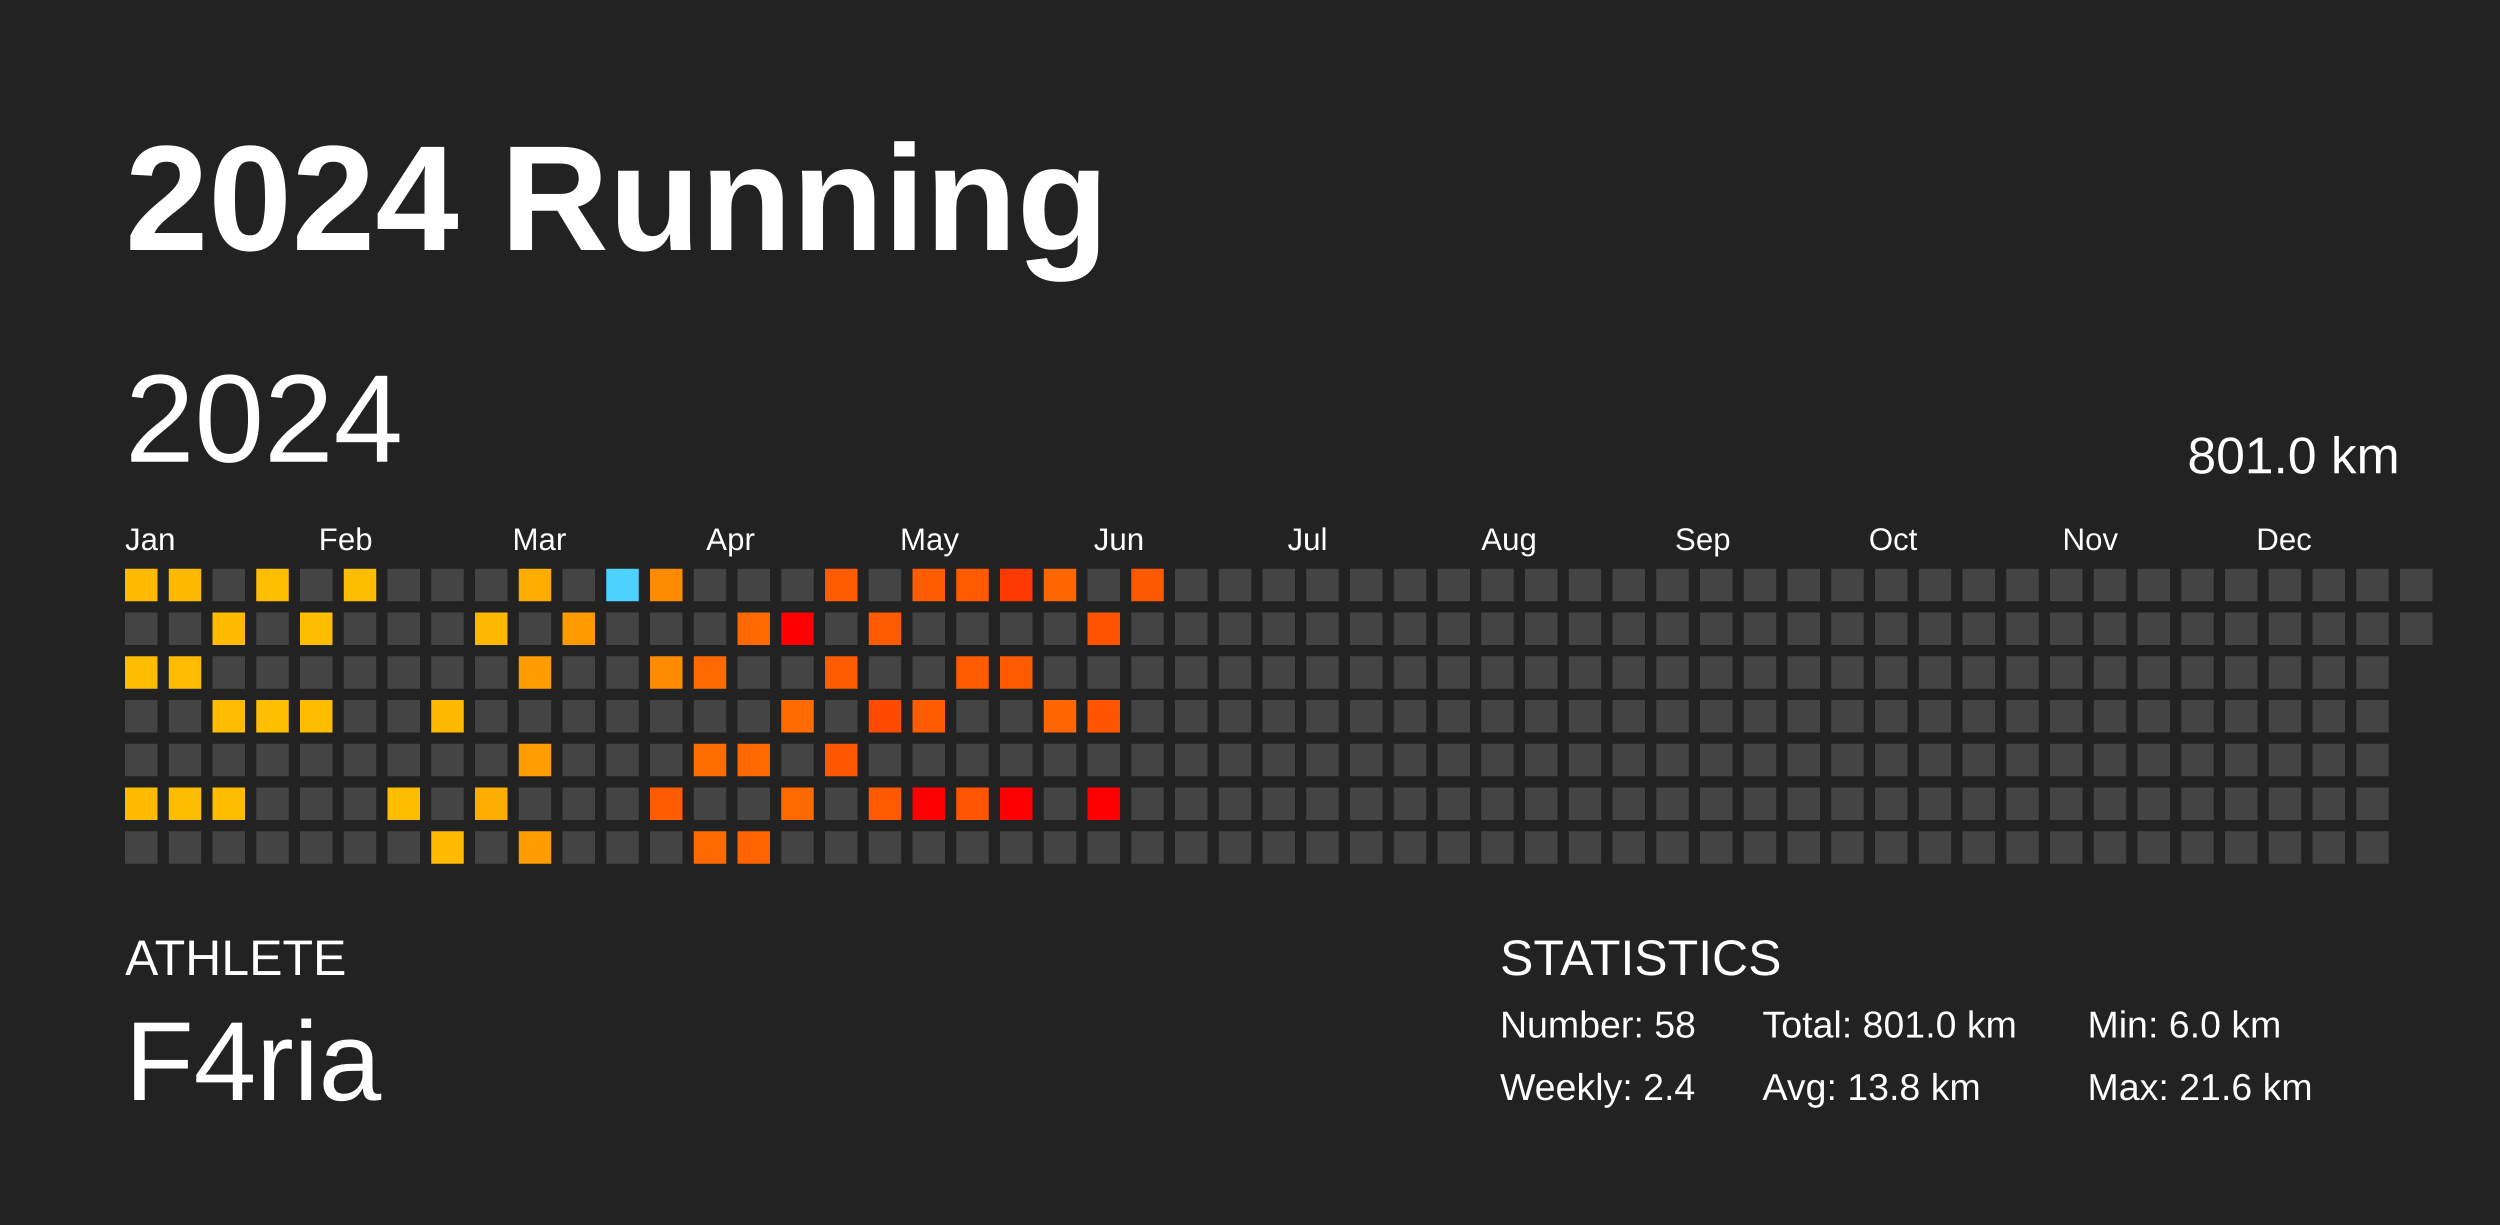
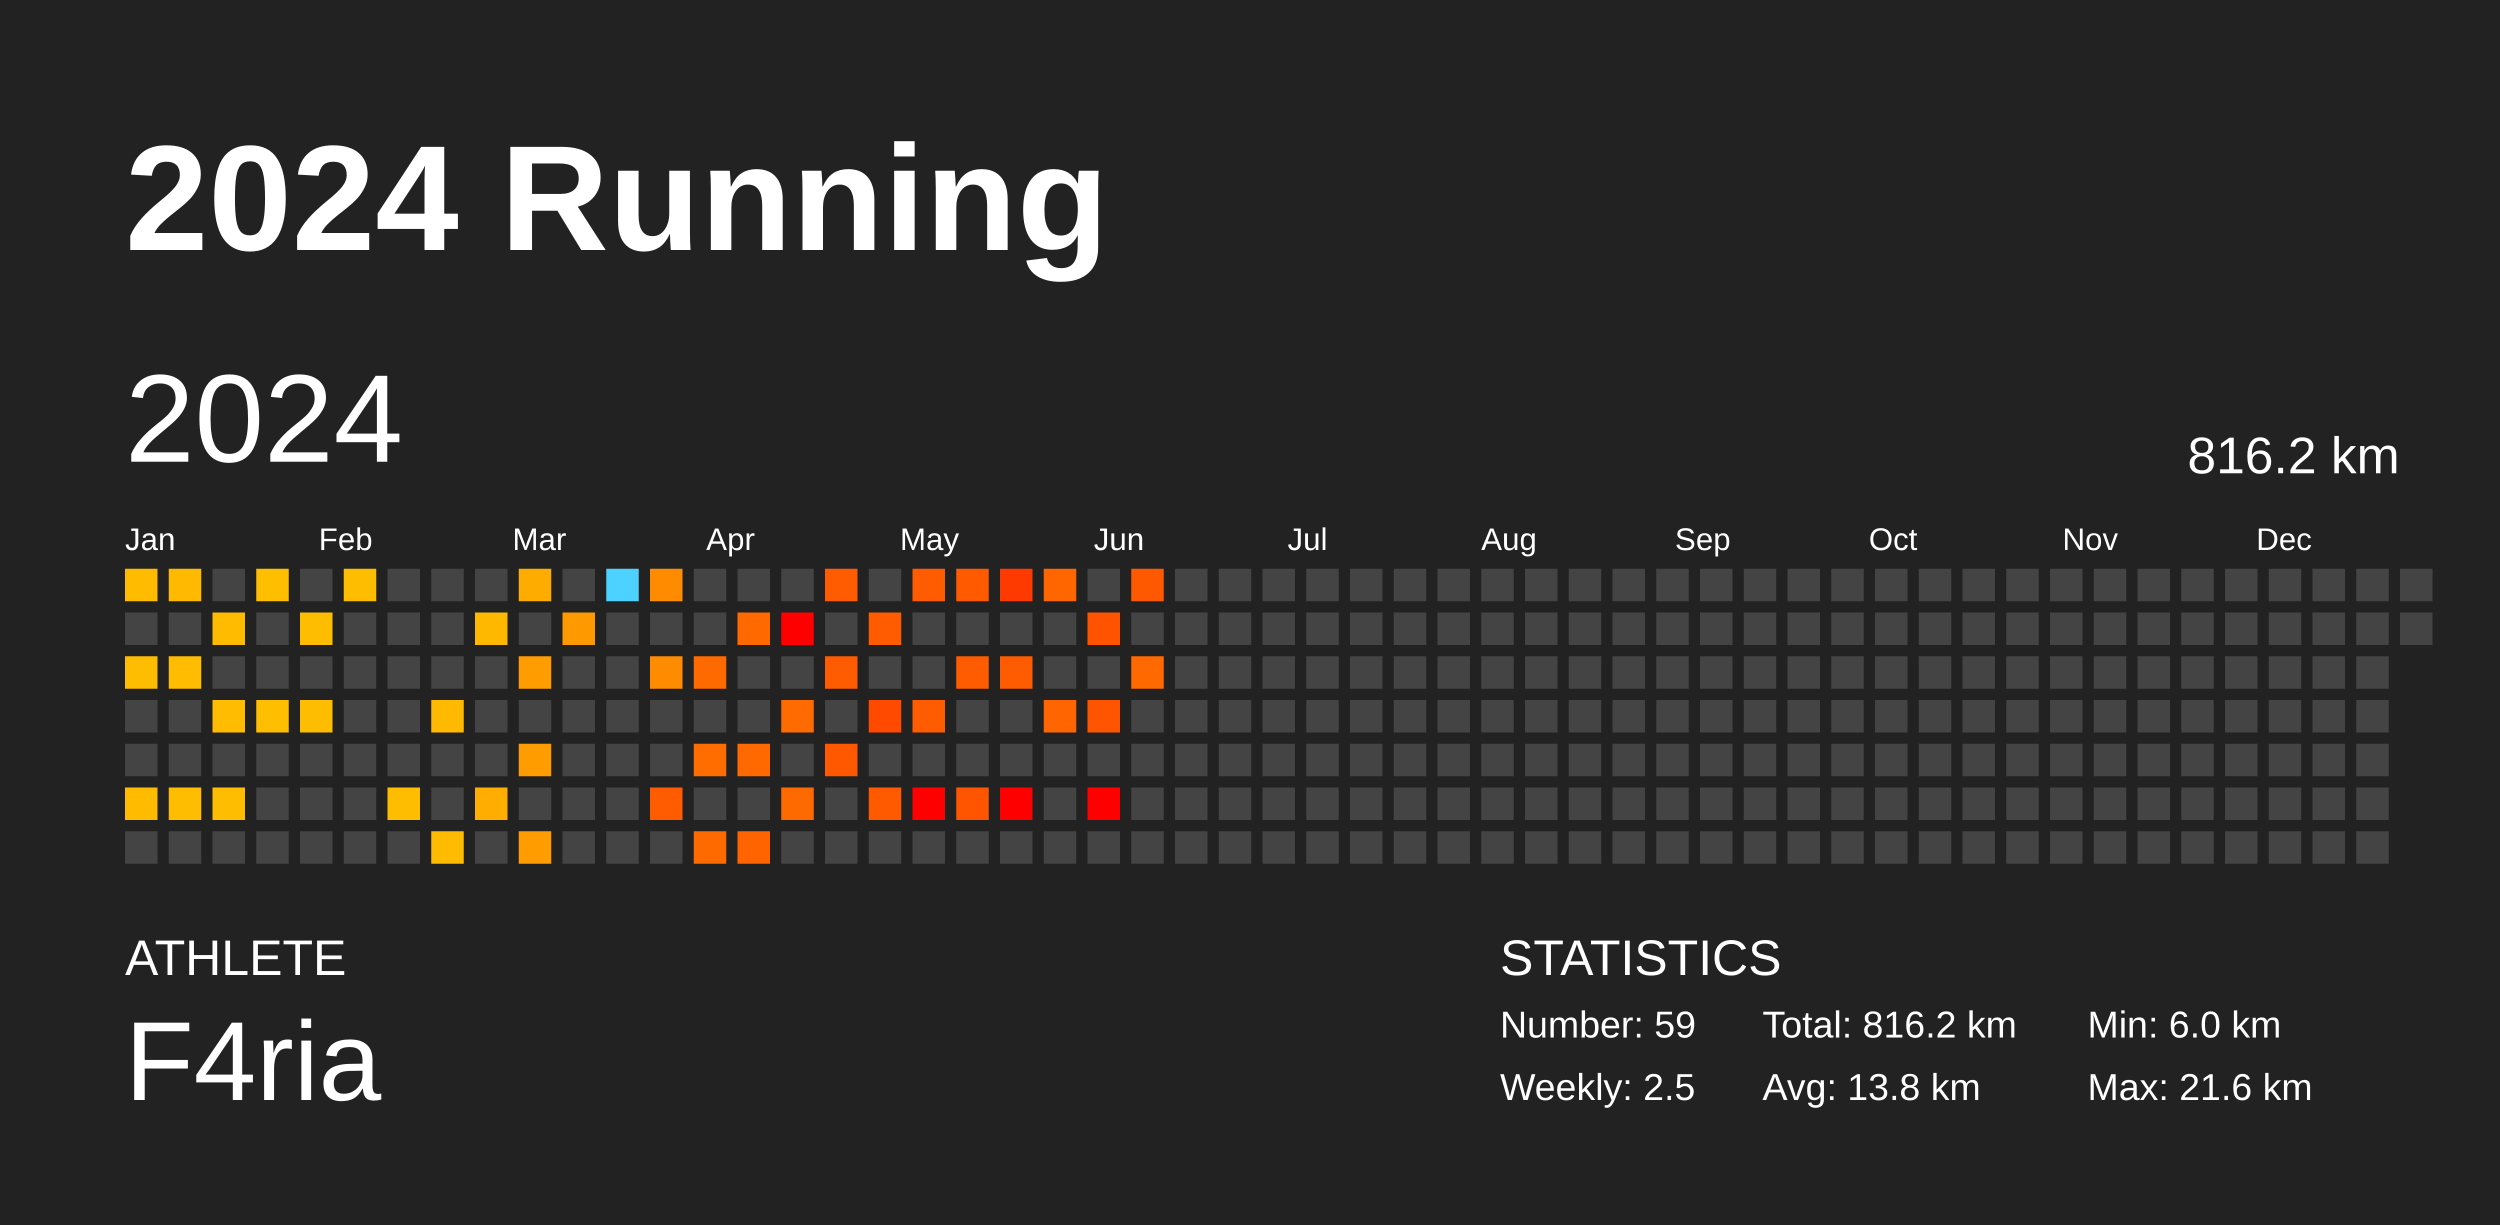
<svg xmlns="http://www.w3.org/2000/svg" baseProfile="full" height="98mm" version="1.1" viewBox="0,0,200,98" width="200mm">
  <defs />
  <rect fill="#222222" height="98" width="200" x="0" y="0" />
  <text fill="#FFFFFF" style="font-size:12px; font-family:Arial; font-weight:bold;" x="10" y="20">2024 Running</text>
  <text fill="#FFFFFF" style="font-size:4px; font-family:Arial" x="10" y="78">ATHLETE</text>
  <text fill="#FFFFFF" style="font-size:9px; font-family:Arial" x="10" y="88">F4ria</text>
  <text fill="#FFFFFF" style="font-size:4px; font-family:Arial" x="120" y="78">STATISTICS</text>
-   <text fill="#FFFFFF" style="font-size:3px; font-family:Arial" x="120" y="83">Number: 58</text>
-   <text fill="#FFFFFF" style="font-size:3px; font-family:Arial" x="120" y="88">Weekly: 2.4</text>
-   <text fill="#FFFFFF" style="font-size:3px; font-family:Arial" x="141" y="83">Total: 801.0 km</text>
+   <text fill="#FFFFFF" style="font-size:3px; font-family:Arial" x="120" y="83">Number: 59</text>
+   <text fill="#FFFFFF" style="font-size:3px; font-family:Arial" x="120" y="88">Weekly: 2.5</text>
+   <text fill="#FFFFFF" style="font-size:3px; font-family:Arial" x="141" y="83">Total: 816.2 km</text>
  <text fill="#FFFFFF" style="font-size:3px; font-family:Arial" x="141" y="88">Avg: 13.8 km</text>
  <text fill="#FFFFFF" style="font-size:3px; font-family:Arial" x="167" y="83">Min: 6.0 km</text>
  <text fill="#FFFFFF" style="font-size:3px; font-family:Arial" x="167" y="88">Max: 21.6 km</text>
  <text dominant-baseline="hanging" fill="#FFFFFF" style="font-size:10.0px; font-family:Arial;" x="10" y="30">2024</text>
-   <text dominant-baseline="hanging" fill="#FFFFFF" style="font-size:4.125px; font-family:Arial;" x="175" y="35">801.0 km</text>
+   <text dominant-baseline="hanging" fill="#FFFFFF" style="font-size:4.125px; font-family:Arial;" x="175" y="35">816.2 km</text>
  <text fill="#FFFFFF" style="font-size:2.5px; font-family:Arial" x="10.0" y="44">Jan</text>
  <text fill="#FFFFFF" style="font-size:2.5px; font-family:Arial" x="25.5" y="44">Feb</text>
  <text fill="#FFFFFF" style="font-size:2.5px; font-family:Arial" x="41.0" y="44">Mar</text>
  <text fill="#FFFFFF" style="font-size:2.5px; font-family:Arial" x="56.5" y="44">Apr</text>
  <text fill="#FFFFFF" style="font-size:2.5px; font-family:Arial" x="72.0" y="44">May</text>
  <text fill="#FFFFFF" style="font-size:2.5px; font-family:Arial" x="87.5" y="44">Jun</text>
  <text fill="#FFFFFF" style="font-size:2.5px; font-family:Arial" x="103.0" y="44">Jul</text>
  <text fill="#FFFFFF" style="font-size:2.5px; font-family:Arial" x="118.5" y="44">Aug</text>
  <text fill="#FFFFFF" style="font-size:2.5px; font-family:Arial" x="134.0" y="44">Sep</text>
  <text fill="#FFFFFF" style="font-size:2.5px; font-family:Arial" x="149.5" y="44">Oct</text>
  <text fill="#FFFFFF" style="font-size:2.5px; font-family:Arial" x="165.0" y="44">Nov</text>
  <text fill="#FFFFFF" style="font-size:2.5px; font-family:Arial" x="180.5" y="44">Dec</text>
  <rect fill="#ffbb00" height="2.6" width="2.6" x="10.0" y="45.5" />
  <rect fill="#444444" height="2.6" width="2.6" x="10.0" y="49.0" />
  <rect fill="#ffbd00" height="2.6" width="2.6" x="10.0" y="52.5" />
  <rect fill="#444444" height="2.6" width="2.6" x="10.0" y="56.0" />
  <rect fill="#444444" height="2.6" width="2.6" x="10.0" y="59.5" />
  <rect fill="#ffbb00" height="2.6" width="2.6" x="10.0" y="63.0" />
  <rect fill="#444444" height="2.6" width="2.6" x="10.0" y="66.5" />
  <rect fill="#ffba00" height="2.6" width="2.6" x="13.5" y="45.5" />
  <rect fill="#444444" height="2.6" width="2.6" x="13.5" y="49.0" />
  <rect fill="#ffbc00" height="2.6" width="2.6" x="13.5" y="52.5" />
  <rect fill="#444444" height="2.6" width="2.6" x="13.5" y="56.0" />
  <rect fill="#444444" height="2.6" width="2.6" x="13.5" y="59.5" />
  <rect fill="#ffbd00" height="2.6" width="2.6" x="13.5" y="63.0" />
  <rect fill="#444444" height="2.6" width="2.6" x="13.5" y="66.5" />
  <rect fill="#444444" height="2.6" width="2.6" x="17.0" y="45.5" />
  <rect fill="#ffbb00" height="2.6" width="2.6" x="17.0" y="49.0" />
  <rect fill="#444444" height="2.6" width="2.6" x="17.0" y="52.5" />
  <rect fill="#ffbc00" height="2.6" width="2.6" x="17.0" y="56.0" />
  <rect fill="#444444" height="2.6" width="2.6" x="17.0" y="59.5" />
  <rect fill="#ffbd00" height="2.6" width="2.6" x="17.0" y="63.0" />
  <rect fill="#444444" height="2.6" width="2.6" x="17.0" y="66.5" />
  <rect fill="#ffbe00" height="2.6" width="2.6" x="20.5" y="45.5" />
  <rect fill="#444444" height="2.6" width="2.6" x="20.5" y="49.0" />
  <rect fill="#444444" height="2.6" width="2.6" x="20.5" y="52.5" />
  <rect fill="#ffbe00" height="2.6" width="2.6" x="20.5" y="56.0" />
  <rect fill="#444444" height="2.6" width="2.6" x="20.5" y="59.5" />
  <rect fill="#444444" height="2.6" width="2.6" x="20.5" y="63.0" />
  <rect fill="#444444" height="2.6" width="2.6" x="20.5" y="66.5" />
  <rect fill="#444444" height="2.6" width="2.6" x="24.0" y="45.5" />
  <rect fill="#ffbd00" height="2.6" width="2.6" x="24.0" y="49.0" />
  <rect fill="#444444" height="2.6" width="2.6" x="24.0" y="52.5" />
  <rect fill="#ffbd00" height="2.6" width="2.6" x="24.0" y="56.0" />
  <rect fill="#444444" height="2.6" width="2.6" x="24.0" y="59.5" />
  <rect fill="#444444" height="2.6" width="2.6" x="24.0" y="63.0" />
  <rect fill="#444444" height="2.6" width="2.6" x="24.0" y="66.5" />
  <rect fill="#ffbd00" height="2.6" width="2.6" x="27.5" y="45.5" />
  <rect fill="#444444" height="2.6" width="2.6" x="27.5" y="49.0" />
  <rect fill="#444444" height="2.6" width="2.6" x="27.5" y="52.5" />
  <rect fill="#444444" height="2.6" width="2.6" x="27.5" y="56.0" />
  <rect fill="#444444" height="2.6" width="2.6" x="27.5" y="59.5" />
  <rect fill="#444444" height="2.6" width="2.6" x="27.5" y="63.0" />
  <rect fill="#444444" height="2.6" width="2.6" x="27.5" y="66.5" />
  <rect fill="#444444" height="2.6" width="2.6" x="31.0" y="45.5" />
  <rect fill="#444444" height="2.6" width="2.6" x="31.0" y="49.0" />
  <rect fill="#444444" height="2.6" width="2.6" x="31.0" y="52.5" />
  <rect fill="#444444" height="2.6" width="2.6" x="31.0" y="56.0" />
  <rect fill="#444444" height="2.6" width="2.6" x="31.0" y="59.5" />
  <rect fill="#ffbd00" height="2.6" width="2.6" x="31.0" y="63.0" />
  <rect fill="#444444" height="2.6" width="2.6" x="31.0" y="66.5" />
  <rect fill="#444444" height="2.6" width="2.6" x="34.5" y="45.5" />
  <rect fill="#444444" height="2.6" width="2.6" x="34.5" y="49.0" />
  <rect fill="#444444" height="2.6" width="2.6" x="34.5" y="52.5" />
  <rect fill="#ffba00" height="2.6" width="2.6" x="34.5" y="56.0" />
  <rect fill="#444444" height="2.6" width="2.6" x="34.5" y="59.5" />
  <rect fill="#444444" height="2.6" width="2.6" x="34.5" y="63.0" />
  <rect fill="#ffbb00" height="2.6" width="2.6" x="34.5" y="66.5" />
  <rect fill="#444444" height="2.6" width="2.6" x="38.0" y="45.5" />
  <rect fill="#ffb800" height="2.6" width="2.6" x="38.0" y="49.0" />
  <rect fill="#444444" height="2.6" width="2.6" x="38.0" y="52.5" />
  <rect fill="#444444" height="2.6" width="2.6" x="38.0" y="56.0" />
  <rect fill="#444444" height="2.6" width="2.6" x="38.0" y="59.5" />
  <rect fill="#ffad00" height="2.6" width="2.6" x="38.0" y="63.0" />
  <rect fill="#444444" height="2.6" width="2.6" x="38.0" y="66.5" />
  <rect fill="#ffac00" height="2.6" width="2.6" x="41.5" y="45.5" />
  <rect fill="#444444" height="2.6" width="2.6" x="41.5" y="49.0" />
  <rect fill="#ff9d00" height="2.6" width="2.6" x="41.5" y="52.5" />
  <rect fill="#444444" height="2.6" width="2.6" x="41.5" y="56.0" />
  <rect fill="#ff9c00" height="2.6" width="2.6" x="41.5" y="59.5" />
  <rect fill="#444444" height="2.6" width="2.6" x="41.5" y="63.0" />
  <rect fill="#ff9d00" height="2.6" width="2.6" x="41.5" y="66.5" />
  <rect fill="#444444" height="2.6" width="2.6" x="45.0" y="45.5" />
  <rect fill="#ff9900" height="2.6" width="2.6" x="45.0" y="49.0" />
  <rect fill="#444444" height="2.6" width="2.6" x="45.0" y="52.5" />
  <rect fill="#444444" height="2.6" width="2.6" x="45.0" y="56.0" />
  <rect fill="#444444" height="2.6" width="2.6" x="45.0" y="59.5" />
  <rect fill="#444444" height="2.6" width="2.6" x="45.0" y="63.0" />
  <rect fill="#444444" height="2.6" width="2.6" x="45.0" y="66.5" />
  <rect fill="#4dd2ff" height="2.6" width="2.6" x="48.5" y="45.5" />
  <rect fill="#444444" height="2.6" width="2.6" x="48.5" y="49.0" />
  <rect fill="#444444" height="2.6" width="2.6" x="48.5" y="52.5" />
  <rect fill="#444444" height="2.6" width="2.6" x="48.5" y="56.0" />
  <rect fill="#444444" height="2.6" width="2.6" x="48.5" y="59.5" />
  <rect fill="#444444" height="2.6" width="2.6" x="48.5" y="63.0" />
  <rect fill="#444444" height="2.6" width="2.6" x="48.5" y="66.5" />
  <rect fill="#ff8b00" height="2.6" width="2.6" x="52.0" y="45.5" />
  <rect fill="#444444" height="2.6" width="2.6" x="52.0" y="49.0" />
  <rect fill="#ff8c00" height="2.6" width="2.6" x="52.0" y="52.5" />
  <rect fill="#444444" height="2.6" width="2.6" x="52.0" y="56.0" />
  <rect fill="#444444" height="2.6" width="2.6" x="52.0" y="59.5" />
  <rect fill="#ff5b00" height="2.6" width="2.6" x="52.0" y="63.0" />
  <rect fill="#444444" height="2.6" width="2.6" x="52.0" y="66.5" />
  <rect fill="#444444" height="2.6" width="2.6" x="55.5" y="45.5" />
  <rect fill="#444444" height="2.6" width="2.6" x="55.5" y="49.0" />
  <rect fill="#ff6a00" height="2.6" width="2.6" x="55.5" y="52.5" />
  <rect fill="#444444" height="2.6" width="2.6" x="55.5" y="56.0" />
  <rect fill="#ff6c00" height="2.6" width="2.6" x="55.5" y="59.5" />
  <rect fill="#444444" height="2.6" width="2.6" x="55.5" y="63.0" />
  <rect fill="#ff6a00" height="2.6" width="2.6" x="55.5" y="66.5" />
  <rect fill="#444444" height="2.6" width="2.6" x="59.0" y="45.5" />
  <rect fill="#ff6900" height="2.6" width="2.6" x="59.0" y="49.0" />
  <rect fill="#444444" height="2.6" width="2.6" x="59.0" y="52.5" />
  <rect fill="#444444" height="2.6" width="2.6" x="59.0" y="56.0" />
  <rect fill="#ff6900" height="2.6" width="2.6" x="59.0" y="59.5" />
  <rect fill="#444444" height="2.6" width="2.6" x="59.0" y="63.0" />
  <rect fill="#ff6400" height="2.6" width="2.6" x="59.0" y="66.5" />
  <rect fill="#444444" height="2.6" width="2.6" x="62.5" y="45.5" />
  <rect fill="red" height="2.6" width="2.6" x="62.5" y="49.0" />
  <rect fill="#444444" height="2.6" width="2.6" x="62.5" y="52.5" />
  <rect fill="#ff6b00" height="2.6" width="2.6" x="62.5" y="56.0" />
  <rect fill="#444444" height="2.6" width="2.6" x="62.5" y="59.5" />
  <rect fill="#ff6a00" height="2.6" width="2.6" x="62.5" y="63.0" />
  <rect fill="#444444" height="2.6" width="2.6" x="62.5" y="66.5" />
  <rect fill="#ff5b00" height="2.6" width="2.6" x="66.0" y="45.5" />
  <rect fill="#444444" height="2.6" width="2.6" x="66.0" y="49.0" />
  <rect fill="#ff5b00" height="2.6" width="2.6" x="66.0" y="52.5" />
  <rect fill="#444444" height="2.6" width="2.6" x="66.0" y="56.0" />
  <rect fill="#ff5800" height="2.6" width="2.6" x="66.0" y="59.5" />
  <rect fill="#444444" height="2.6" width="2.6" x="66.0" y="63.0" />
  <rect fill="#444444" height="2.6" width="2.6" x="66.0" y="66.5" />
  <rect fill="#444444" height="2.6" width="2.6" x="69.5" y="45.5" />
  <rect fill="#ff5b00" height="2.6" width="2.6" x="69.5" y="49.0" />
  <rect fill="#444444" height="2.6" width="2.6" x="69.5" y="52.5" />
  <rect fill="#ff4a00" height="2.6" width="2.6" x="69.5" y="56.0" />
  <rect fill="#444444" height="2.6" width="2.6" x="69.5" y="59.5" />
  <rect fill="#ff5a00" height="2.6" width="2.6" x="69.5" y="63.0" />
  <rect fill="#444444" height="2.6" width="2.6" x="69.5" y="66.5" />
  <rect fill="#ff5b00" height="2.6" width="2.6" x="73.0" y="45.5" />
  <rect fill="#444444" height="2.6" width="2.6" x="73.0" y="49.0" />
  <rect fill="#444444" height="2.6" width="2.6" x="73.0" y="52.5" />
  <rect fill="#ff5b00" height="2.6" width="2.6" x="73.0" y="56.0" />
  <rect fill="#444444" height="2.6" width="2.6" x="73.0" y="59.5" />
  <rect fill="red" height="2.6" width="2.6" x="73.0" y="63.0" />
  <rect fill="#444444" height="2.6" width="2.6" x="73.0" y="66.5" />
  <rect fill="#ff5a00" height="2.6" width="2.6" x="76.5" y="45.5" />
  <rect fill="#444444" height="2.6" width="2.6" x="76.5" y="49.0" />
  <rect fill="#ff5b00" height="2.6" width="2.6" x="76.5" y="52.5" />
  <rect fill="#444444" height="2.6" width="2.6" x="76.5" y="56.0" />
  <rect fill="#444444" height="2.6" width="2.6" x="76.5" y="59.5" />
  <rect fill="#ff5500" height="2.6" width="2.6" x="76.5" y="63.0" />
  <rect fill="#444444" height="2.6" width="2.6" x="76.5" y="66.5" />
  <rect fill="#ff3a00" height="2.6" width="2.6" x="80.0" y="45.5" />
  <rect fill="#444444" height="2.6" width="2.6" x="80.0" y="49.0" />
  <rect fill="#ff5b00" height="2.6" width="2.6" x="80.0" y="52.5" />
  <rect fill="#444444" height="2.6" width="2.6" x="80.0" y="56.0" />
  <rect fill="#444444" height="2.6" width="2.6" x="80.0" y="59.5" />
  <rect fill="red" height="2.6" width="2.6" x="80.0" y="63.0" />
  <rect fill="#444444" height="2.6" width="2.6" x="80.0" y="66.5" />
  <rect fill="#ff6600" height="2.6" width="2.6" x="83.5" y="45.5" />
  <rect fill="#444444" height="2.6" width="2.6" x="83.5" y="49.0" />
  <rect fill="#444444" height="2.6" width="2.6" x="83.5" y="52.5" />
  <rect fill="#ff6500" height="2.6" width="2.6" x="83.5" y="56.0" />
  <rect fill="#444444" height="2.6" width="2.6" x="83.5" y="59.5" />
  <rect fill="#444444" height="2.6" width="2.6" x="83.5" y="63.0" />
  <rect fill="#444444" height="2.6" width="2.6" x="83.5" y="66.5" />
  <rect fill="#444444" height="2.6" width="2.6" x="87.0" y="45.5" />
  <rect fill="#ff5300" height="2.6" width="2.6" x="87.0" y="49.0" />
  <rect fill="#444444" height="2.6" width="2.6" x="87.0" y="52.5" />
  <rect fill="#ff5500" height="2.6" width="2.6" x="87.0" y="56.0" />
  <rect fill="#444444" height="2.6" width="2.6" x="87.0" y="59.5" />
  <rect fill="red" height="2.6" width="2.6" x="87.0" y="63.0" />
  <rect fill="#444444" height="2.6" width="2.6" x="87.0" y="66.5" />
  <rect fill="#ff5900" height="2.6" width="2.6" x="90.5" y="45.5" />
  <rect fill="#444444" height="2.6" width="2.6" x="90.5" y="49.0" />
-   <rect fill="#444444" height="2.6" width="2.6" x="90.5" y="52.5" />
+   <rect fill="#ff6900" height="2.6" width="2.6" x="90.5" y="52.5" />
  <rect fill="#444444" height="2.6" width="2.6" x="90.5" y="56.0" />
  <rect fill="#444444" height="2.6" width="2.6" x="90.5" y="59.5" />
  <rect fill="#444444" height="2.6" width="2.6" x="90.5" y="63.0" />
  <rect fill="#444444" height="2.6" width="2.6" x="90.5" y="66.5" />
  <rect fill="#444444" height="2.6" width="2.6" x="94.0" y="45.5" />
  <rect fill="#444444" height="2.6" width="2.6" x="94.0" y="49.0" />
  <rect fill="#444444" height="2.6" width="2.6" x="94.0" y="52.5" />
  <rect fill="#444444" height="2.6" width="2.6" x="94.0" y="56.0" />
  <rect fill="#444444" height="2.6" width="2.6" x="94.0" y="59.5" />
  <rect fill="#444444" height="2.6" width="2.6" x="94.0" y="63.0" />
  <rect fill="#444444" height="2.6" width="2.6" x="94.0" y="66.5" />
  <rect fill="#444444" height="2.6" width="2.6" x="97.5" y="45.5" />
  <rect fill="#444444" height="2.6" width="2.6" x="97.5" y="49.0" />
  <rect fill="#444444" height="2.6" width="2.6" x="97.5" y="52.5" />
  <rect fill="#444444" height="2.6" width="2.6" x="97.5" y="56.0" />
  <rect fill="#444444" height="2.6" width="2.6" x="97.5" y="59.5" />
  <rect fill="#444444" height="2.6" width="2.6" x="97.5" y="63.0" />
  <rect fill="#444444" height="2.6" width="2.6" x="97.5" y="66.5" />
  <rect fill="#444444" height="2.6" width="2.6" x="101.0" y="45.5" />
  <rect fill="#444444" height="2.6" width="2.6" x="101.0" y="49.0" />
  <rect fill="#444444" height="2.6" width="2.6" x="101.0" y="52.5" />
  <rect fill="#444444" height="2.6" width="2.6" x="101.0" y="56.0" />
  <rect fill="#444444" height="2.6" width="2.6" x="101.0" y="59.5" />
  <rect fill="#444444" height="2.6" width="2.6" x="101.0" y="63.0" />
  <rect fill="#444444" height="2.6" width="2.6" x="101.0" y="66.5" />
  <rect fill="#444444" height="2.6" width="2.6" x="104.5" y="45.5" />
  <rect fill="#444444" height="2.6" width="2.6" x="104.5" y="49.0" />
  <rect fill="#444444" height="2.6" width="2.6" x="104.5" y="52.5" />
  <rect fill="#444444" height="2.6" width="2.6" x="104.5" y="56.0" />
  <rect fill="#444444" height="2.6" width="2.6" x="104.5" y="59.5" />
  <rect fill="#444444" height="2.6" width="2.6" x="104.5" y="63.0" />
  <rect fill="#444444" height="2.6" width="2.6" x="104.5" y="66.5" />
  <rect fill="#444444" height="2.6" width="2.6" x="108.0" y="45.5" />
  <rect fill="#444444" height="2.6" width="2.6" x="108.0" y="49.0" />
  <rect fill="#444444" height="2.6" width="2.6" x="108.0" y="52.5" />
  <rect fill="#444444" height="2.6" width="2.6" x="108.0" y="56.0" />
  <rect fill="#444444" height="2.6" width="2.6" x="108.0" y="59.5" />
  <rect fill="#444444" height="2.6" width="2.6" x="108.0" y="63.0" />
  <rect fill="#444444" height="2.6" width="2.6" x="108.0" y="66.5" />
  <rect fill="#444444" height="2.6" width="2.6" x="111.5" y="45.5" />
  <rect fill="#444444" height="2.6" width="2.6" x="111.5" y="49.0" />
  <rect fill="#444444" height="2.6" width="2.6" x="111.5" y="52.5" />
  <rect fill="#444444" height="2.6" width="2.6" x="111.5" y="56.0" />
  <rect fill="#444444" height="2.6" width="2.6" x="111.5" y="59.5" />
  <rect fill="#444444" height="2.6" width="2.6" x="111.5" y="63.0" />
  <rect fill="#444444" height="2.6" width="2.6" x="111.5" y="66.5" />
  <rect fill="#444444" height="2.6" width="2.6" x="115.0" y="45.5" />
  <rect fill="#444444" height="2.6" width="2.6" x="115.0" y="49.0" />
  <rect fill="#444444" height="2.6" width="2.6" x="115.0" y="52.5" />
  <rect fill="#444444" height="2.6" width="2.6" x="115.0" y="56.0" />
  <rect fill="#444444" height="2.6" width="2.6" x="115.0" y="59.5" />
  <rect fill="#444444" height="2.6" width="2.6" x="115.0" y="63.0" />
  <rect fill="#444444" height="2.6" width="2.6" x="115.0" y="66.5" />
  <rect fill="#444444" height="2.6" width="2.6" x="118.5" y="45.5" />
  <rect fill="#444444" height="2.6" width="2.6" x="118.5" y="49.0" />
  <rect fill="#444444" height="2.6" width="2.6" x="118.5" y="52.5" />
  <rect fill="#444444" height="2.6" width="2.6" x="118.5" y="56.0" />
  <rect fill="#444444" height="2.6" width="2.6" x="118.5" y="59.5" />
  <rect fill="#444444" height="2.6" width="2.6" x="118.5" y="63.0" />
  <rect fill="#444444" height="2.6" width="2.6" x="118.5" y="66.5" />
  <rect fill="#444444" height="2.6" width="2.6" x="122.0" y="45.5" />
  <rect fill="#444444" height="2.6" width="2.6" x="122.0" y="49.0" />
  <rect fill="#444444" height="2.6" width="2.6" x="122.0" y="52.5" />
  <rect fill="#444444" height="2.6" width="2.6" x="122.0" y="56.0" />
  <rect fill="#444444" height="2.6" width="2.6" x="122.0" y="59.5" />
  <rect fill="#444444" height="2.6" width="2.6" x="122.0" y="63.0" />
  <rect fill="#444444" height="2.6" width="2.6" x="122.0" y="66.5" />
  <rect fill="#444444" height="2.6" width="2.6" x="125.5" y="45.5" />
  <rect fill="#444444" height="2.6" width="2.6" x="125.5" y="49.0" />
  <rect fill="#444444" height="2.6" width="2.6" x="125.5" y="52.5" />
  <rect fill="#444444" height="2.6" width="2.6" x="125.5" y="56.0" />
  <rect fill="#444444" height="2.6" width="2.6" x="125.5" y="59.5" />
  <rect fill="#444444" height="2.6" width="2.6" x="125.5" y="63.0" />
  <rect fill="#444444" height="2.6" width="2.6" x="125.5" y="66.5" />
  <rect fill="#444444" height="2.6" width="2.6" x="129.0" y="45.5" />
  <rect fill="#444444" height="2.6" width="2.6" x="129.0" y="49.0" />
  <rect fill="#444444" height="2.6" width="2.6" x="129.0" y="52.5" />
  <rect fill="#444444" height="2.6" width="2.6" x="129.0" y="56.0" />
  <rect fill="#444444" height="2.6" width="2.6" x="129.0" y="59.5" />
  <rect fill="#444444" height="2.6" width="2.6" x="129.0" y="63.0" />
  <rect fill="#444444" height="2.6" width="2.6" x="129.0" y="66.5" />
  <rect fill="#444444" height="2.6" width="2.6" x="132.5" y="45.5" />
  <rect fill="#444444" height="2.6" width="2.6" x="132.5" y="49.0" />
  <rect fill="#444444" height="2.6" width="2.6" x="132.5" y="52.5" />
  <rect fill="#444444" height="2.6" width="2.6" x="132.5" y="56.0" />
  <rect fill="#444444" height="2.6" width="2.6" x="132.5" y="59.5" />
  <rect fill="#444444" height="2.6" width="2.6" x="132.5" y="63.0" />
  <rect fill="#444444" height="2.6" width="2.6" x="132.5" y="66.5" />
  <rect fill="#444444" height="2.6" width="2.6" x="136.0" y="45.5" />
  <rect fill="#444444" height="2.6" width="2.6" x="136.0" y="49.0" />
  <rect fill="#444444" height="2.6" width="2.6" x="136.0" y="52.5" />
  <rect fill="#444444" height="2.6" width="2.6" x="136.0" y="56.0" />
  <rect fill="#444444" height="2.6" width="2.6" x="136.0" y="59.5" />
  <rect fill="#444444" height="2.6" width="2.6" x="136.0" y="63.0" />
  <rect fill="#444444" height="2.6" width="2.6" x="136.0" y="66.5" />
  <rect fill="#444444" height="2.6" width="2.6" x="139.5" y="45.5" />
  <rect fill="#444444" height="2.6" width="2.6" x="139.5" y="49.0" />
  <rect fill="#444444" height="2.6" width="2.6" x="139.5" y="52.5" />
  <rect fill="#444444" height="2.6" width="2.6" x="139.5" y="56.0" />
  <rect fill="#444444" height="2.6" width="2.6" x="139.5" y="59.5" />
  <rect fill="#444444" height="2.6" width="2.6" x="139.5" y="63.0" />
  <rect fill="#444444" height="2.6" width="2.6" x="139.5" y="66.5" />
  <rect fill="#444444" height="2.6" width="2.6" x="143.0" y="45.5" />
  <rect fill="#444444" height="2.6" width="2.6" x="143.0" y="49.0" />
  <rect fill="#444444" height="2.6" width="2.6" x="143.0" y="52.5" />
  <rect fill="#444444" height="2.6" width="2.6" x="143.0" y="56.0" />
  <rect fill="#444444" height="2.6" width="2.6" x="143.0" y="59.5" />
  <rect fill="#444444" height="2.6" width="2.6" x="143.0" y="63.0" />
  <rect fill="#444444" height="2.6" width="2.6" x="143.0" y="66.5" />
  <rect fill="#444444" height="2.6" width="2.6" x="146.5" y="45.5" />
  <rect fill="#444444" height="2.6" width="2.6" x="146.5" y="49.0" />
  <rect fill="#444444" height="2.6" width="2.6" x="146.5" y="52.5" />
  <rect fill="#444444" height="2.6" width="2.6" x="146.5" y="56.0" />
  <rect fill="#444444" height="2.6" width="2.6" x="146.5" y="59.5" />
  <rect fill="#444444" height="2.6" width="2.6" x="146.5" y="63.0" />
  <rect fill="#444444" height="2.6" width="2.6" x="146.5" y="66.5" />
  <rect fill="#444444" height="2.6" width="2.6" x="150.0" y="45.5" />
  <rect fill="#444444" height="2.6" width="2.6" x="150.0" y="49.0" />
  <rect fill="#444444" height="2.6" width="2.6" x="150.0" y="52.5" />
  <rect fill="#444444" height="2.6" width="2.6" x="150.0" y="56.0" />
  <rect fill="#444444" height="2.6" width="2.6" x="150.0" y="59.5" />
  <rect fill="#444444" height="2.6" width="2.6" x="150.0" y="63.0" />
  <rect fill="#444444" height="2.6" width="2.6" x="150.0" y="66.5" />
  <rect fill="#444444" height="2.6" width="2.6" x="153.5" y="45.5" />
  <rect fill="#444444" height="2.6" width="2.6" x="153.5" y="49.0" />
  <rect fill="#444444" height="2.6" width="2.6" x="153.5" y="52.5" />
  <rect fill="#444444" height="2.6" width="2.6" x="153.5" y="56.0" />
  <rect fill="#444444" height="2.6" width="2.6" x="153.5" y="59.5" />
  <rect fill="#444444" height="2.6" width="2.6" x="153.5" y="63.0" />
  <rect fill="#444444" height="2.6" width="2.6" x="153.5" y="66.5" />
  <rect fill="#444444" height="2.6" width="2.6" x="157.0" y="45.5" />
  <rect fill="#444444" height="2.6" width="2.6" x="157.0" y="49.0" />
  <rect fill="#444444" height="2.6" width="2.6" x="157.0" y="52.5" />
  <rect fill="#444444" height="2.6" width="2.6" x="157.0" y="56.0" />
  <rect fill="#444444" height="2.6" width="2.6" x="157.0" y="59.5" />
  <rect fill="#444444" height="2.6" width="2.6" x="157.0" y="63.0" />
  <rect fill="#444444" height="2.6" width="2.6" x="157.0" y="66.5" />
  <rect fill="#444444" height="2.6" width="2.6" x="160.5" y="45.5" />
  <rect fill="#444444" height="2.6" width="2.6" x="160.5" y="49.0" />
  <rect fill="#444444" height="2.6" width="2.6" x="160.5" y="52.5" />
  <rect fill="#444444" height="2.6" width="2.6" x="160.5" y="56.0" />
  <rect fill="#444444" height="2.6" width="2.6" x="160.5" y="59.5" />
  <rect fill="#444444" height="2.6" width="2.6" x="160.5" y="63.0" />
  <rect fill="#444444" height="2.6" width="2.6" x="160.5" y="66.5" />
  <rect fill="#444444" height="2.6" width="2.6" x="164.0" y="45.5" />
  <rect fill="#444444" height="2.6" width="2.6" x="164.0" y="49.0" />
  <rect fill="#444444" height="2.6" width="2.6" x="164.0" y="52.5" />
  <rect fill="#444444" height="2.6" width="2.6" x="164.0" y="56.0" />
  <rect fill="#444444" height="2.6" width="2.6" x="164.0" y="59.5" />
  <rect fill="#444444" height="2.6" width="2.6" x="164.0" y="63.0" />
  <rect fill="#444444" height="2.6" width="2.6" x="164.0" y="66.5" />
  <rect fill="#444444" height="2.6" width="2.6" x="167.5" y="45.5" />
  <rect fill="#444444" height="2.6" width="2.6" x="167.5" y="49.0" />
  <rect fill="#444444" height="2.6" width="2.6" x="167.5" y="52.5" />
  <rect fill="#444444" height="2.6" width="2.6" x="167.5" y="56.0" />
  <rect fill="#444444" height="2.6" width="2.6" x="167.5" y="59.5" />
  <rect fill="#444444" height="2.6" width="2.6" x="167.5" y="63.0" />
  <rect fill="#444444" height="2.6" width="2.6" x="167.5" y="66.5" />
  <rect fill="#444444" height="2.6" width="2.6" x="171.0" y="45.5" />
  <rect fill="#444444" height="2.6" width="2.6" x="171.0" y="49.0" />
  <rect fill="#444444" height="2.6" width="2.6" x="171.0" y="52.5" />
  <rect fill="#444444" height="2.6" width="2.6" x="171.0" y="56.0" />
  <rect fill="#444444" height="2.6" width="2.6" x="171.0" y="59.5" />
  <rect fill="#444444" height="2.6" width="2.6" x="171.0" y="63.0" />
  <rect fill="#444444" height="2.6" width="2.6" x="171.0" y="66.5" />
  <rect fill="#444444" height="2.6" width="2.6" x="174.5" y="45.5" />
  <rect fill="#444444" height="2.6" width="2.6" x="174.5" y="49.0" />
  <rect fill="#444444" height="2.6" width="2.6" x="174.5" y="52.5" />
  <rect fill="#444444" height="2.6" width="2.6" x="174.5" y="56.0" />
  <rect fill="#444444" height="2.6" width="2.6" x="174.5" y="59.5" />
  <rect fill="#444444" height="2.6" width="2.6" x="174.5" y="63.0" />
  <rect fill="#444444" height="2.6" width="2.6" x="174.5" y="66.5" />
  <rect fill="#444444" height="2.6" width="2.6" x="178.0" y="45.5" />
  <rect fill="#444444" height="2.6" width="2.6" x="178.0" y="49.0" />
  <rect fill="#444444" height="2.6" width="2.6" x="178.0" y="52.5" />
  <rect fill="#444444" height="2.6" width="2.6" x="178.0" y="56.0" />
  <rect fill="#444444" height="2.6" width="2.6" x="178.0" y="59.5" />
  <rect fill="#444444" height="2.6" width="2.6" x="178.0" y="63.0" />
  <rect fill="#444444" height="2.6" width="2.6" x="178.0" y="66.5" />
  <rect fill="#444444" height="2.6" width="2.6" x="181.5" y="45.5" />
  <rect fill="#444444" height="2.6" width="2.6" x="181.5" y="49.0" />
  <rect fill="#444444" height="2.6" width="2.6" x="181.5" y="52.5" />
  <rect fill="#444444" height="2.6" width="2.6" x="181.5" y="56.0" />
  <rect fill="#444444" height="2.6" width="2.6" x="181.5" y="59.5" />
  <rect fill="#444444" height="2.6" width="2.6" x="181.5" y="63.0" />
  <rect fill="#444444" height="2.6" width="2.6" x="181.5" y="66.5" />
  <rect fill="#444444" height="2.6" width="2.6" x="185.0" y="45.5" />
  <rect fill="#444444" height="2.6" width="2.6" x="185.0" y="49.0" />
  <rect fill="#444444" height="2.6" width="2.6" x="185.0" y="52.5" />
  <rect fill="#444444" height="2.6" width="2.6" x="185.0" y="56.0" />
  <rect fill="#444444" height="2.6" width="2.6" x="185.0" y="59.5" />
  <rect fill="#444444" height="2.6" width="2.6" x="185.0" y="63.0" />
  <rect fill="#444444" height="2.6" width="2.6" x="185.0" y="66.5" />
  <rect fill="#444444" height="2.6" width="2.6" x="188.5" y="45.5" />
  <rect fill="#444444" height="2.6" width="2.6" x="188.5" y="49.0" />
  <rect fill="#444444" height="2.6" width="2.6" x="188.5" y="52.5" />
  <rect fill="#444444" height="2.6" width="2.6" x="188.5" y="56.0" />
  <rect fill="#444444" height="2.6" width="2.6" x="188.5" y="59.5" />
  <rect fill="#444444" height="2.6" width="2.6" x="188.5" y="63.0" />
  <rect fill="#444444" height="2.6" width="2.6" x="188.5" y="66.5" />
  <rect fill="#444444" height="2.6" width="2.6" x="192.0" y="45.5" />
  <rect fill="#444444" height="2.6" width="2.6" x="192.0" y="49.0" />
</svg>
